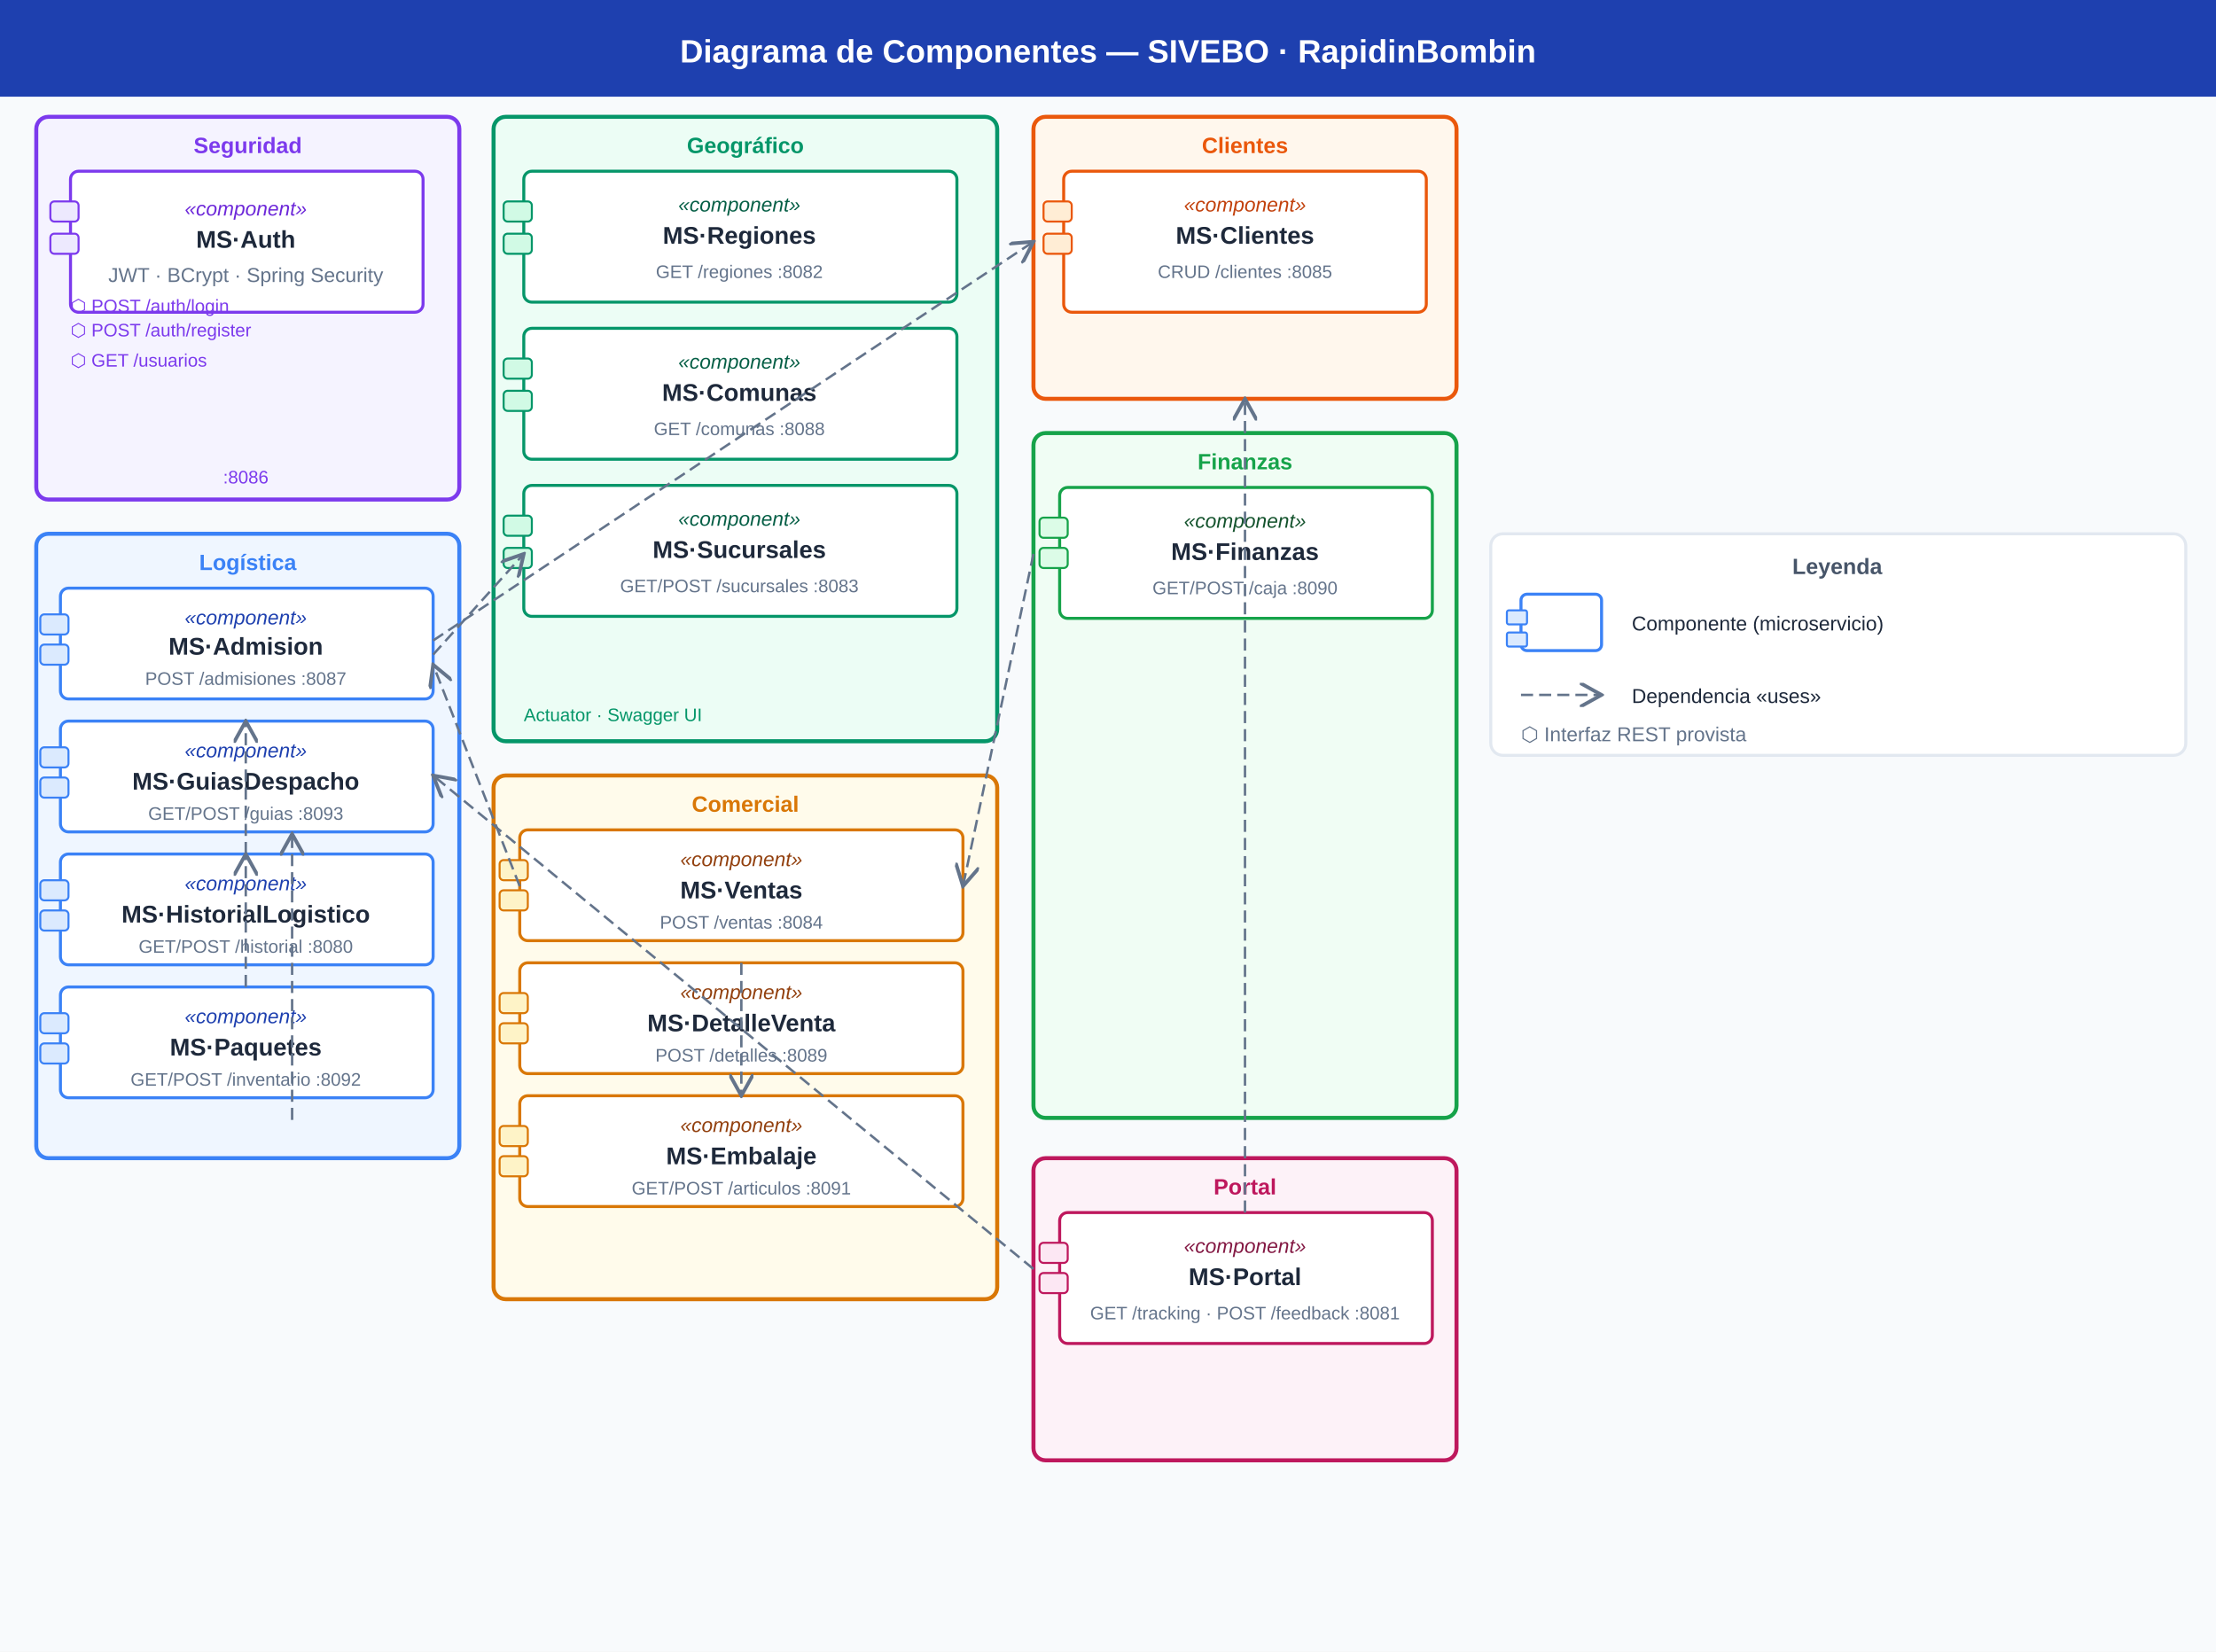
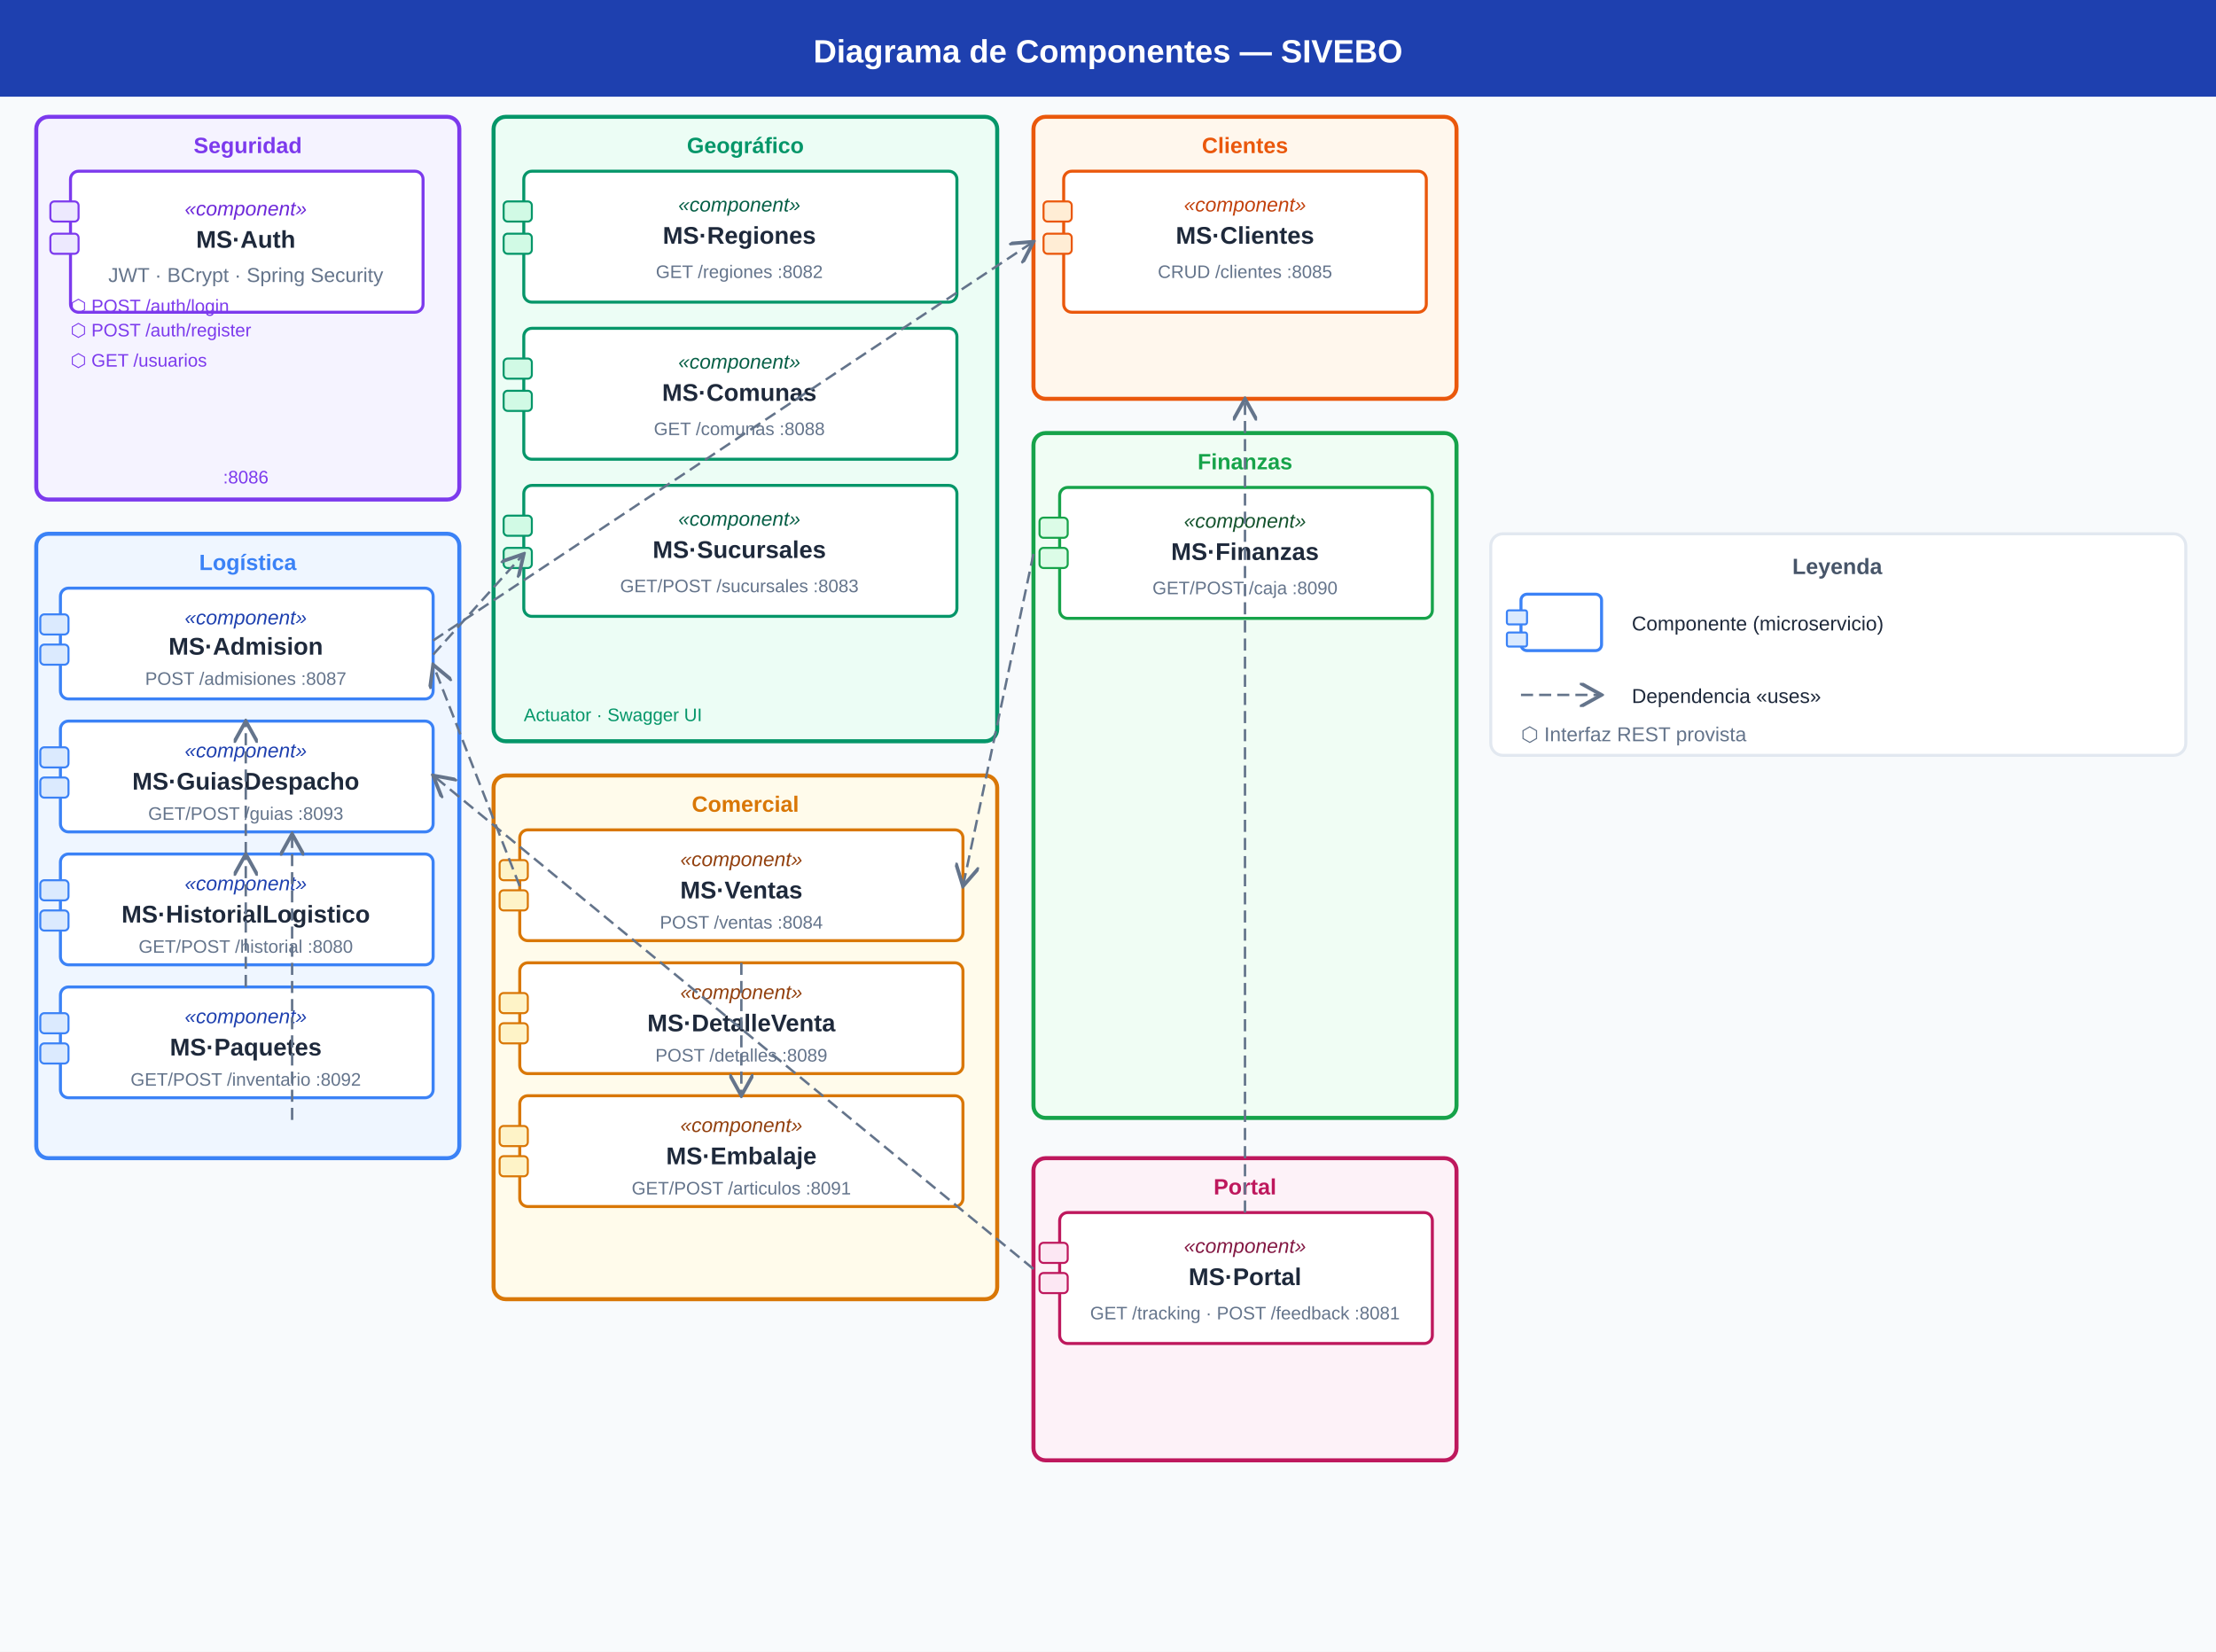
<svg xmlns="http://www.w3.org/2000/svg" width="1100" height="820" font-family="Arial, sans-serif">
  <defs>
    <marker id="dep" markerWidth="10" markerHeight="10" refX="9" refY="5" orient="auto">
      <polyline points="0,0 9,5 0,10" fill="none" stroke="#64748b" stroke-width="1.5" />
    </marker>
  </defs>
  <rect width="1100" height="820" fill="#f8fafc" />
  <rect width="1100" height="48" fill="#1e40af" />
-   <text x="550" y="31" text-anchor="middle" fill="white" font-size="16" font-weight="bold">Diagrama de Componentes — SIVEBO · RapidinBombin</text>
+   <text x="550" y="31" text-anchor="middle" fill="white" font-size="16" font-weight="bold">Diagrama de Componentes — SIVEBO</text>
  <rect x="18" y="58" width="210" height="190" rx="6" fill="#f5f3ff" stroke="#7c3aed" stroke-width="2" />
  <text x="123" y="76" text-anchor="middle" font-size="11" font-weight="bold" fill="#7c3aed">Seguridad</text>
  <rect x="35" y="85" width="175" height="70" rx="4" fill="white" stroke="#7c3aed" stroke-width="1.5" />
  <rect x="25" y="100" width="14" height="10" rx="2" fill="#ede9fe" stroke="#7c3aed" stroke-width="1" />
  <rect x="25" y="116" width="14" height="10" rx="2" fill="#ede9fe" stroke="#7c3aed" stroke-width="1" />
  <text x="122" y="107" text-anchor="middle" font-size="10" fill="#6d28d9" font-style="italic">«component»</text>
  <text x="122" y="123" text-anchor="middle" font-size="12" font-weight="bold" fill="#1e293b">MS·Auth</text>
  <text x="122" y="140" text-anchor="middle" font-size="10" fill="#64748b">JWT · BCrypt · Spring Security</text>
  <text x="35" y="155" font-size="9" fill="#7c3aed">⬡ POST /auth/login</text>
  <text x="35" y="167" font-size="9" fill="#7c3aed">⬡ POST /auth/register</text>
  <text x="35" y="182" font-size="9" fill="#7c3aed">⬡ GET /usuarios</text>
  <text x="122" y="240" text-anchor="middle" font-size="9" fill="#7c3aed">:8086</text>
  <rect x="245" y="58" width="250" height="310" rx="6" fill="#ecfdf5" stroke="#059669" stroke-width="2" />
  <text x="370" y="76" text-anchor="middle" font-size="11" font-weight="bold" fill="#059669">Geográfico</text>
  <rect x="260" y="85" width="215" height="65" rx="4" fill="white" stroke="#059669" stroke-width="1.5" />
  <rect x="250" y="100" width="14" height="10" rx="2" fill="#d1fae5" stroke="#059669" stroke-width="1" />
  <rect x="250" y="116" width="14" height="10" rx="2" fill="#d1fae5" stroke="#059669" stroke-width="1" />
  <text x="367" y="105" text-anchor="middle" font-size="10" fill="#065f46" font-style="italic">«component»</text>
  <text x="367" y="121" text-anchor="middle" font-size="12" font-weight="bold" fill="#1e293b">MS·Regiones</text>
  <text x="367" y="138" text-anchor="middle" font-size="9" fill="#64748b">GET /regiones  :8082</text>
  <rect x="260" y="163" width="215" height="65" rx="4" fill="white" stroke="#059669" stroke-width="1.5" />
  <rect x="250" y="178" width="14" height="10" rx="2" fill="#d1fae5" stroke="#059669" stroke-width="1" />
  <rect x="250" y="194" width="14" height="10" rx="2" fill="#d1fae5" stroke="#059669" stroke-width="1" />
  <text x="367" y="183" text-anchor="middle" font-size="10" fill="#065f46" font-style="italic">«component»</text>
  <text x="367" y="199" text-anchor="middle" font-size="12" font-weight="bold" fill="#1e293b">MS·Comunas</text>
  <text x="367" y="216" text-anchor="middle" font-size="9" fill="#64748b">GET /comunas  :8088</text>
  <rect x="260" y="241" width="215" height="65" rx="4" fill="white" stroke="#059669" stroke-width="1.5" />
  <rect x="250" y="256" width="14" height="10" rx="2" fill="#d1fae5" stroke="#059669" stroke-width="1" />
  <rect x="250" y="272" width="14" height="10" rx="2" fill="#d1fae5" stroke="#059669" stroke-width="1" />
  <text x="367" y="261" text-anchor="middle" font-size="10" fill="#065f46" font-style="italic">«component»</text>
  <text x="367" y="277" text-anchor="middle" font-size="12" font-weight="bold" fill="#1e293b">MS·Sucursales</text>
  <text x="367" y="294" text-anchor="middle" font-size="9" fill="#64748b">GET/POST /sucursales  :8083</text>
  <text x="260" y="358" font-size="9" fill="#059669">Actuator · Swagger UI</text>
  <rect x="513" y="58" width="210" height="140" rx="6" fill="#fff7ed" stroke="#ea580c" stroke-width="2" />
  <text x="618" y="76" text-anchor="middle" font-size="11" font-weight="bold" fill="#ea580c">Clientes</text>
  <rect x="528" y="85" width="180" height="70" rx="4" fill="white" stroke="#ea580c" stroke-width="1.5" />
  <rect x="518" y="100" width="14" height="10" rx="2" fill="#ffedd5" stroke="#ea580c" stroke-width="1" />
  <rect x="518" y="116" width="14" height="10" rx="2" fill="#ffedd5" stroke="#ea580c" stroke-width="1" />
  <text x="618" y="105" text-anchor="middle" font-size="10" fill="#c2410c" font-style="italic">«component»</text>
  <text x="618" y="121" text-anchor="middle" font-size="12" font-weight="bold" fill="#1e293b">MS·Clientes</text>
  <text x="618" y="138" text-anchor="middle" font-size="9" fill="#64748b">CRUD /clientes  :8085</text>
  <rect x="18" y="265" width="210" height="310" rx="6" fill="#eff6ff" stroke="#3b82f6" stroke-width="2" />
  <text x="123" y="283" text-anchor="middle" font-size="11" font-weight="bold" fill="#3b82f6">Logística</text>
  <rect x="30" y="292" width="185" height="55" rx="4" fill="white" stroke="#3b82f6" stroke-width="1.5" />
  <rect x="20" y="305" width="14" height="10" rx="2" fill="#dbeafe" stroke="#3b82f6" stroke-width="1" />
  <rect x="20" y="320" width="14" height="10" rx="2" fill="#dbeafe" stroke="#3b82f6" stroke-width="1" />
  <text x="122" y="310" text-anchor="middle" font-size="10" fill="#1e40af" font-style="italic">«component»</text>
  <text x="122" y="325" text-anchor="middle" font-size="12" font-weight="bold" fill="#1e293b">MS·Admision</text>
  <text x="122" y="340" text-anchor="middle" font-size="9" fill="#64748b">POST /admisiones  :8087</text>
  <rect x="30" y="358" width="185" height="55" rx="4" fill="white" stroke="#3b82f6" stroke-width="1.5" />
  <rect x="20" y="371" width="14" height="10" rx="2" fill="#dbeafe" stroke="#3b82f6" stroke-width="1" />
  <rect x="20" y="386" width="14" height="10" rx="2" fill="#dbeafe" stroke="#3b82f6" stroke-width="1" />
  <text x="122" y="376" text-anchor="middle" font-size="10" fill="#1e40af" font-style="italic">«component»</text>
  <text x="122" y="392" text-anchor="middle" font-size="12" font-weight="bold" fill="#1e293b">MS·GuiasDespacho</text>
  <text x="122" y="407" text-anchor="middle" font-size="9" fill="#64748b">GET/POST /guias  :8093</text>
  <rect x="30" y="424" width="185" height="55" rx="4" fill="white" stroke="#3b82f6" stroke-width="1.5" />
  <rect x="20" y="437" width="14" height="10" rx="2" fill="#dbeafe" stroke="#3b82f6" stroke-width="1" />
  <rect x="20" y="452" width="14" height="10" rx="2" fill="#dbeafe" stroke="#3b82f6" stroke-width="1" />
  <text x="122" y="442" text-anchor="middle" font-size="10" fill="#1e40af" font-style="italic">«component»</text>
  <text x="122" y="458" text-anchor="middle" font-size="12" font-weight="bold" fill="#1e293b">MS·HistorialLogistico</text>
  <text x="122" y="473" text-anchor="middle" font-size="9" fill="#64748b">GET/POST /historial  :8080</text>
  <rect x="30" y="490" width="185" height="55" rx="4" fill="white" stroke="#3b82f6" stroke-width="1.5" />
  <rect x="20" y="503" width="14" height="10" rx="2" fill="#dbeafe" stroke="#3b82f6" stroke-width="1" />
  <rect x="20" y="518" width="14" height="10" rx="2" fill="#dbeafe" stroke="#3b82f6" stroke-width="1" />
  <text x="122" y="508" text-anchor="middle" font-size="10" fill="#1e40af" font-style="italic">«component»</text>
  <text x="122" y="524" text-anchor="middle" font-size="12" font-weight="bold" fill="#1e293b">MS·Paquetes</text>
  <text x="122" y="539" text-anchor="middle" font-size="9" fill="#64748b">GET/POST /inventario  :8092</text>
  <rect x="245" y="385" width="250" height="260" rx="6" fill="#fffbeb" stroke="#d97706" stroke-width="2" />
  <text x="370" y="403" text-anchor="middle" font-size="11" font-weight="bold" fill="#d97706">Comercial</text>
  <rect x="258" y="412" width="220" height="55" rx="4" fill="white" stroke="#d97706" stroke-width="1.5" />
  <rect x="248" y="427" width="14" height="10" rx="2" fill="#fef3c7" stroke="#d97706" stroke-width="1" />
  <rect x="248" y="442" width="14" height="10" rx="2" fill="#fef3c7" stroke="#d97706" stroke-width="1" />
  <text x="368" y="430" text-anchor="middle" font-size="10" fill="#92400e" font-style="italic">«component»</text>
  <text x="368" y="446" text-anchor="middle" font-size="12" font-weight="bold" fill="#1e293b">MS·Ventas</text>
  <text x="368" y="461" text-anchor="middle" font-size="9" fill="#64748b">POST /ventas  :8084</text>
  <rect x="258" y="478" width="220" height="55" rx="4" fill="white" stroke="#d97706" stroke-width="1.5" />
  <rect x="248" y="493" width="14" height="10" rx="2" fill="#fef3c7" stroke="#d97706" stroke-width="1" />
  <rect x="248" y="508" width="14" height="10" rx="2" fill="#fef3c7" stroke="#d97706" stroke-width="1" />
  <text x="368" y="496" text-anchor="middle" font-size="10" fill="#92400e" font-style="italic">«component»</text>
  <text x="368" y="512" text-anchor="middle" font-size="12" font-weight="bold" fill="#1e293b">MS·DetalleVenta</text>
  <text x="368" y="527" text-anchor="middle" font-size="9" fill="#64748b">POST /detalles  :8089</text>
  <rect x="258" y="544" width="220" height="55" rx="4" fill="white" stroke="#d97706" stroke-width="1.5" />
  <rect x="248" y="559" width="14" height="10" rx="2" fill="#fef3c7" stroke="#d97706" stroke-width="1" />
  <rect x="248" y="574" width="14" height="10" rx="2" fill="#fef3c7" stroke="#d97706" stroke-width="1" />
  <text x="368" y="562" text-anchor="middle" font-size="10" fill="#92400e" font-style="italic">«component»</text>
  <text x="368" y="578" text-anchor="middle" font-size="12" font-weight="bold" fill="#1e293b">MS·Embalaje</text>
  <text x="368" y="593" text-anchor="middle" font-size="9" fill="#64748b">GET/POST /articulos  :8091</text>
  <rect x="513" y="215" width="210" height="340" rx="6" fill="#f0fdf4" stroke="#16a34a" stroke-width="2" />
  <text x="618" y="233" text-anchor="middle" font-size="11" font-weight="bold" fill="#16a34a">Finanzas</text>
  <rect x="526" y="242" width="185" height="65" rx="4" fill="white" stroke="#16a34a" stroke-width="1.5" />
  <rect x="516" y="257" width="14" height="10" rx="2" fill="#dcfce7" stroke="#16a34a" stroke-width="1" />
  <rect x="516" y="272" width="14" height="10" rx="2" fill="#dcfce7" stroke="#16a34a" stroke-width="1" />
  <text x="618" y="262" text-anchor="middle" font-size="10" fill="#14532d" font-style="italic">«component»</text>
  <text x="618" y="278" text-anchor="middle" font-size="12" font-weight="bold" fill="#1e293b">MS·Finanzas</text>
  <text x="618" y="295" text-anchor="middle" font-size="9" fill="#64748b">GET/POST /caja  :8090</text>
  <rect x="513" y="575" width="210" height="150" rx="6" fill="#fdf2f8" stroke="#be185d" stroke-width="2" />
  <text x="618" y="593" text-anchor="middle" font-size="11" font-weight="bold" fill="#be185d">Portal</text>
  <rect x="526" y="602" width="185" height="65" rx="4" fill="white" stroke="#be185d" stroke-width="1.5" />
  <rect x="516" y="617" width="14" height="10" rx="2" fill="#fce7f3" stroke="#be185d" stroke-width="1" />
  <rect x="516" y="632" width="14" height="10" rx="2" fill="#fce7f3" stroke="#be185d" stroke-width="1" />
  <text x="618" y="622" text-anchor="middle" font-size="10" fill="#831843" font-style="italic">«component»</text>
  <text x="618" y="638" text-anchor="middle" font-size="12" font-weight="bold" fill="#1e293b">MS·Portal</text>
  <text x="618" y="655" text-anchor="middle" font-size="9" fill="#64748b">GET /tracking · POST /feedback  :8081</text>
  <line x1="215" y1="318" x2="513" y2="120" stroke="#64748b" stroke-width="1.2" stroke-dasharray="6,3" marker-end="url(#dep)" />
  <line x1="215" y1="325" x2="260" y2="275" stroke="#64748b" stroke-width="1.2" stroke-dasharray="6,3" marker-end="url(#dep)" />
  <line x1="122" y1="424" x2="122" y2="358" stroke="#64748b" stroke-width="1.2" stroke-dasharray="6,3" marker-end="url(#dep)" />
  <line x1="122" y1="490" x2="122" y2="424" stroke="#64748b" stroke-width="1.2" stroke-dasharray="6,3" marker-end="url(#dep)" />
  <line x1="145" y1="556" x2="145" y2="414" stroke="#64748b" stroke-width="1.2" stroke-dasharray="6,3" marker-end="url(#dep)" />
  <line x1="368" y1="478" x2="368" y2="544" stroke="#64748b" stroke-width="1.2" stroke-dasharray="6,3" marker-end="url(#dep)" />
  <line x1="258" y1="440" x2="215" y2="330" stroke="#64748b" stroke-width="1.2" stroke-dasharray="6,3" marker-end="url(#dep)" />
  <line x1="513" y1="275" x2="478" y2="440" stroke="#64748b" stroke-width="1.2" stroke-dasharray="6,3" marker-end="url(#dep)" />
  <line x1="513" y1="630" x2="215" y2="385" stroke="#64748b" stroke-width="1.2" stroke-dasharray="6,3" marker-end="url(#dep)" />
  <line x1="618" y1="602" x2="618" y2="198" stroke="#64748b" stroke-width="1.2" stroke-dasharray="6,3" marker-end="url(#dep)" />
  <rect x="740" y="265" width="345" height="110" rx="6" fill="white" stroke="#e2e8f0" stroke-width="1.5" />
  <text x="912" y="285" text-anchor="middle" font-size="11" font-weight="bold" fill="#475569">Leyenda</text>
  <rect x="755" y="295" width="40" height="28" rx="3" fill="white" stroke="#3b82f6" stroke-width="1.5" />
  <rect x="748" y="303" width="10" height="7" rx="1" fill="#dbeafe" stroke="#3b82f6" stroke-width="1" />
  <rect x="748" y="314" width="10" height="7" rx="1" fill="#dbeafe" stroke="#3b82f6" stroke-width="1" />
  <text x="810" y="313" font-size="10" fill="#1e293b">Componente (microservicio)</text>
  <line x1="755" y1="345" x2="795" y2="345" stroke="#64748b" stroke-width="1.2" stroke-dasharray="6,3" marker-end="url(#dep)" />
  <text x="810" y="349" font-size="10" fill="#1e293b">Dependencia «uses»</text>
  <text x="755" y="368" font-size="10" fill="#64748b">⬡ Interfaz REST provista</text>
</svg>
